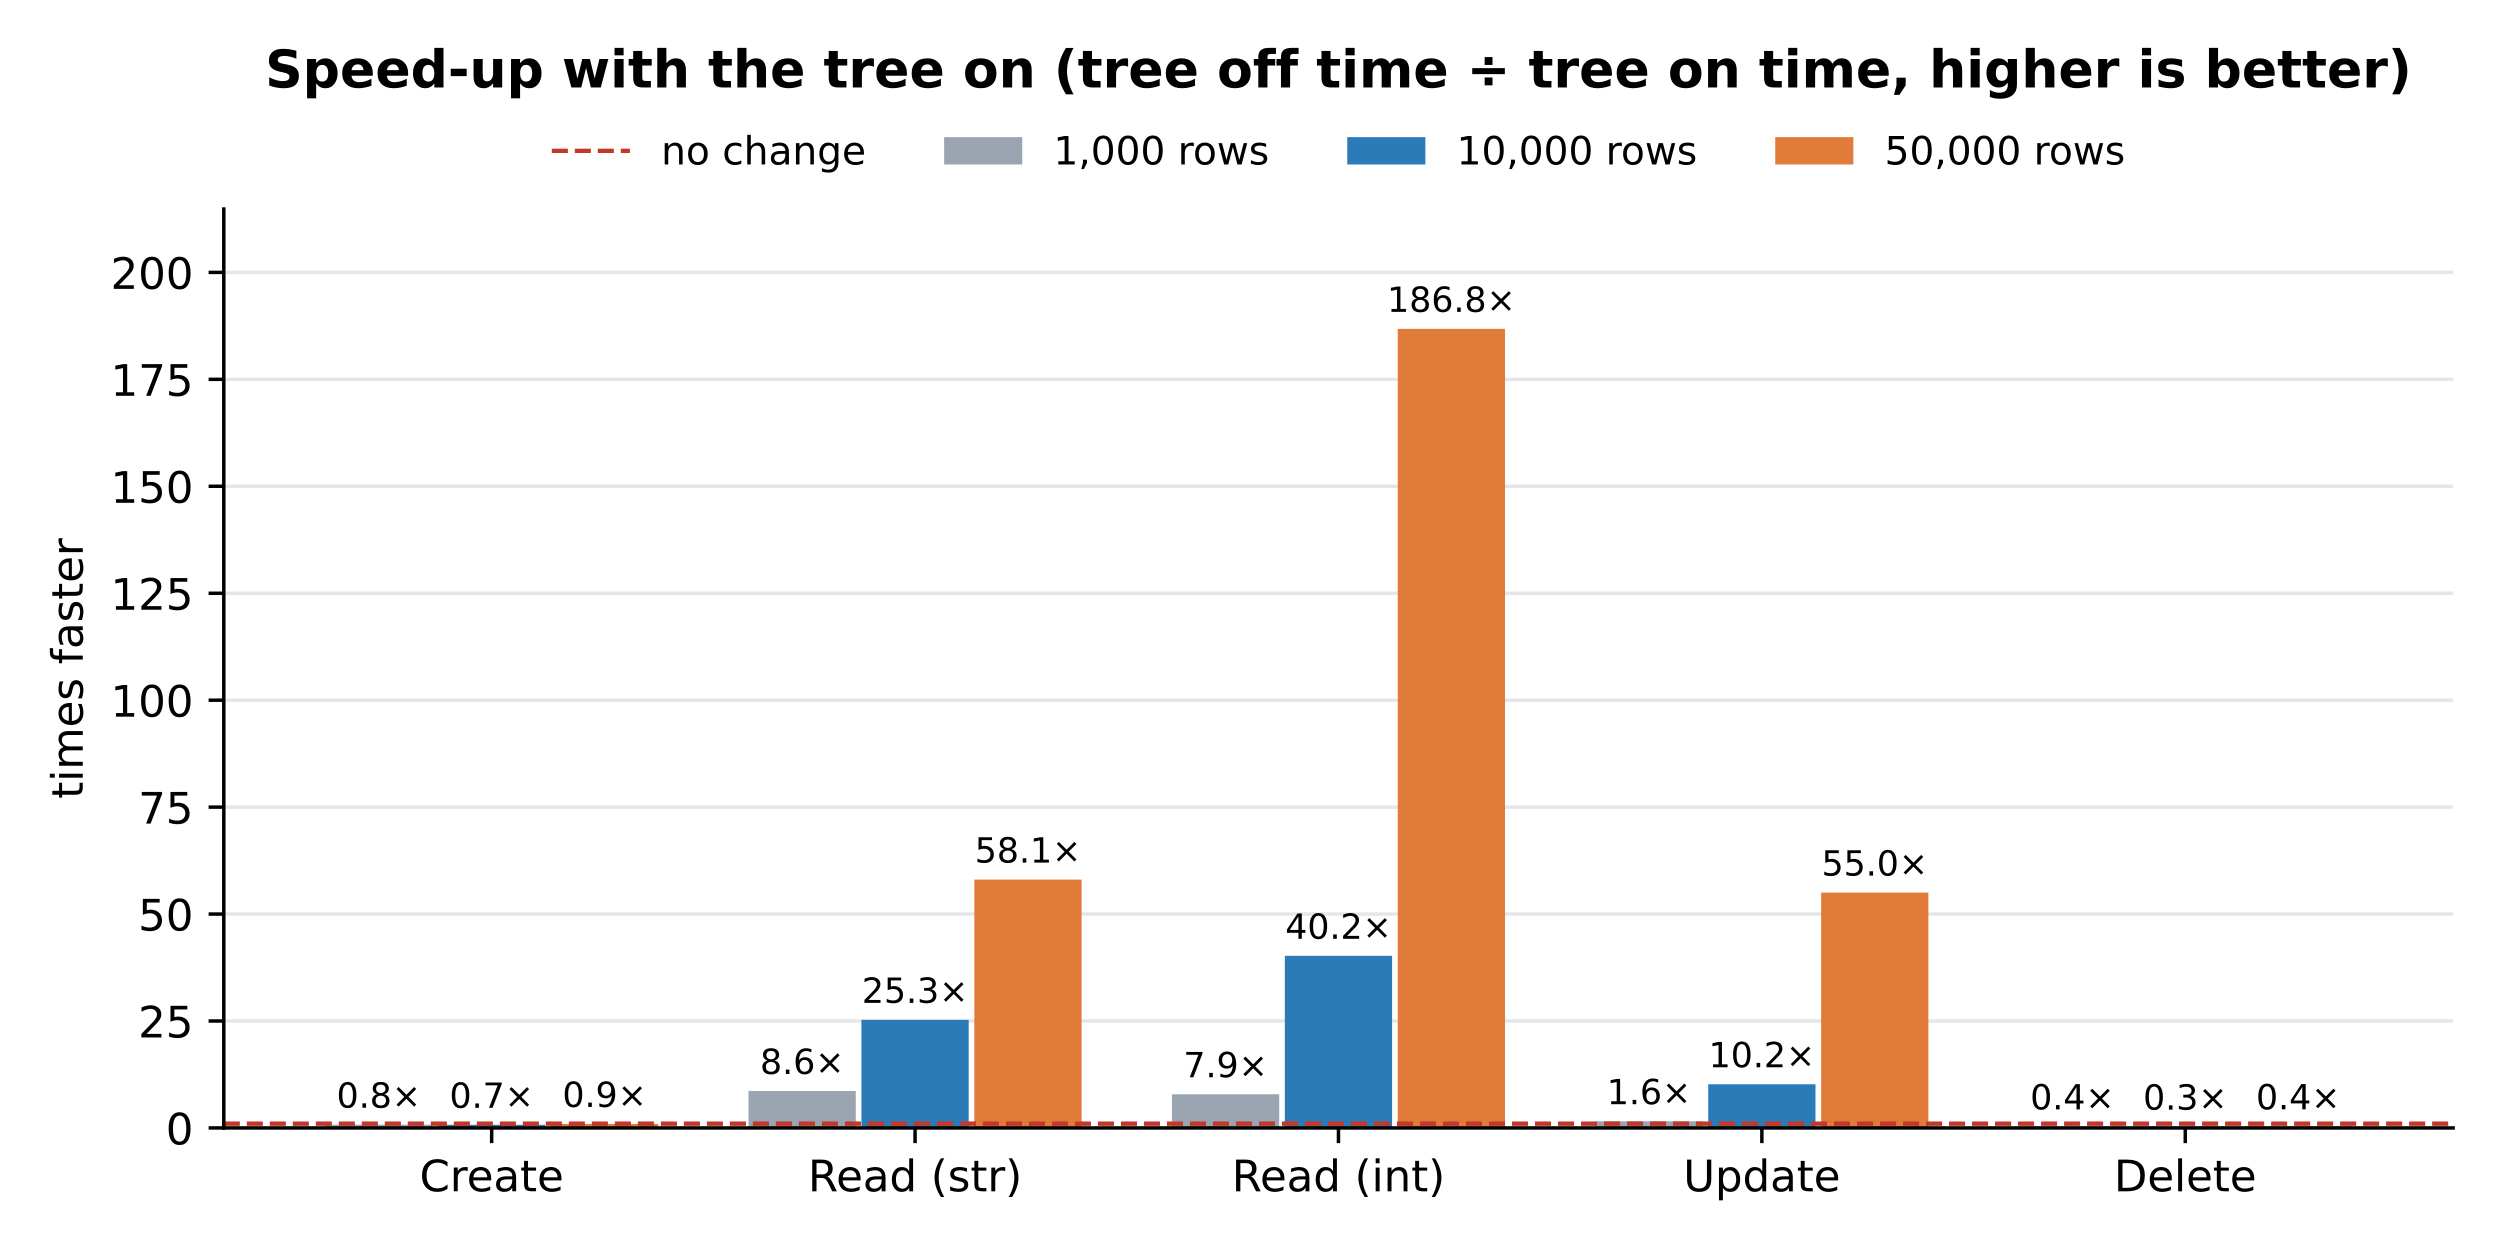
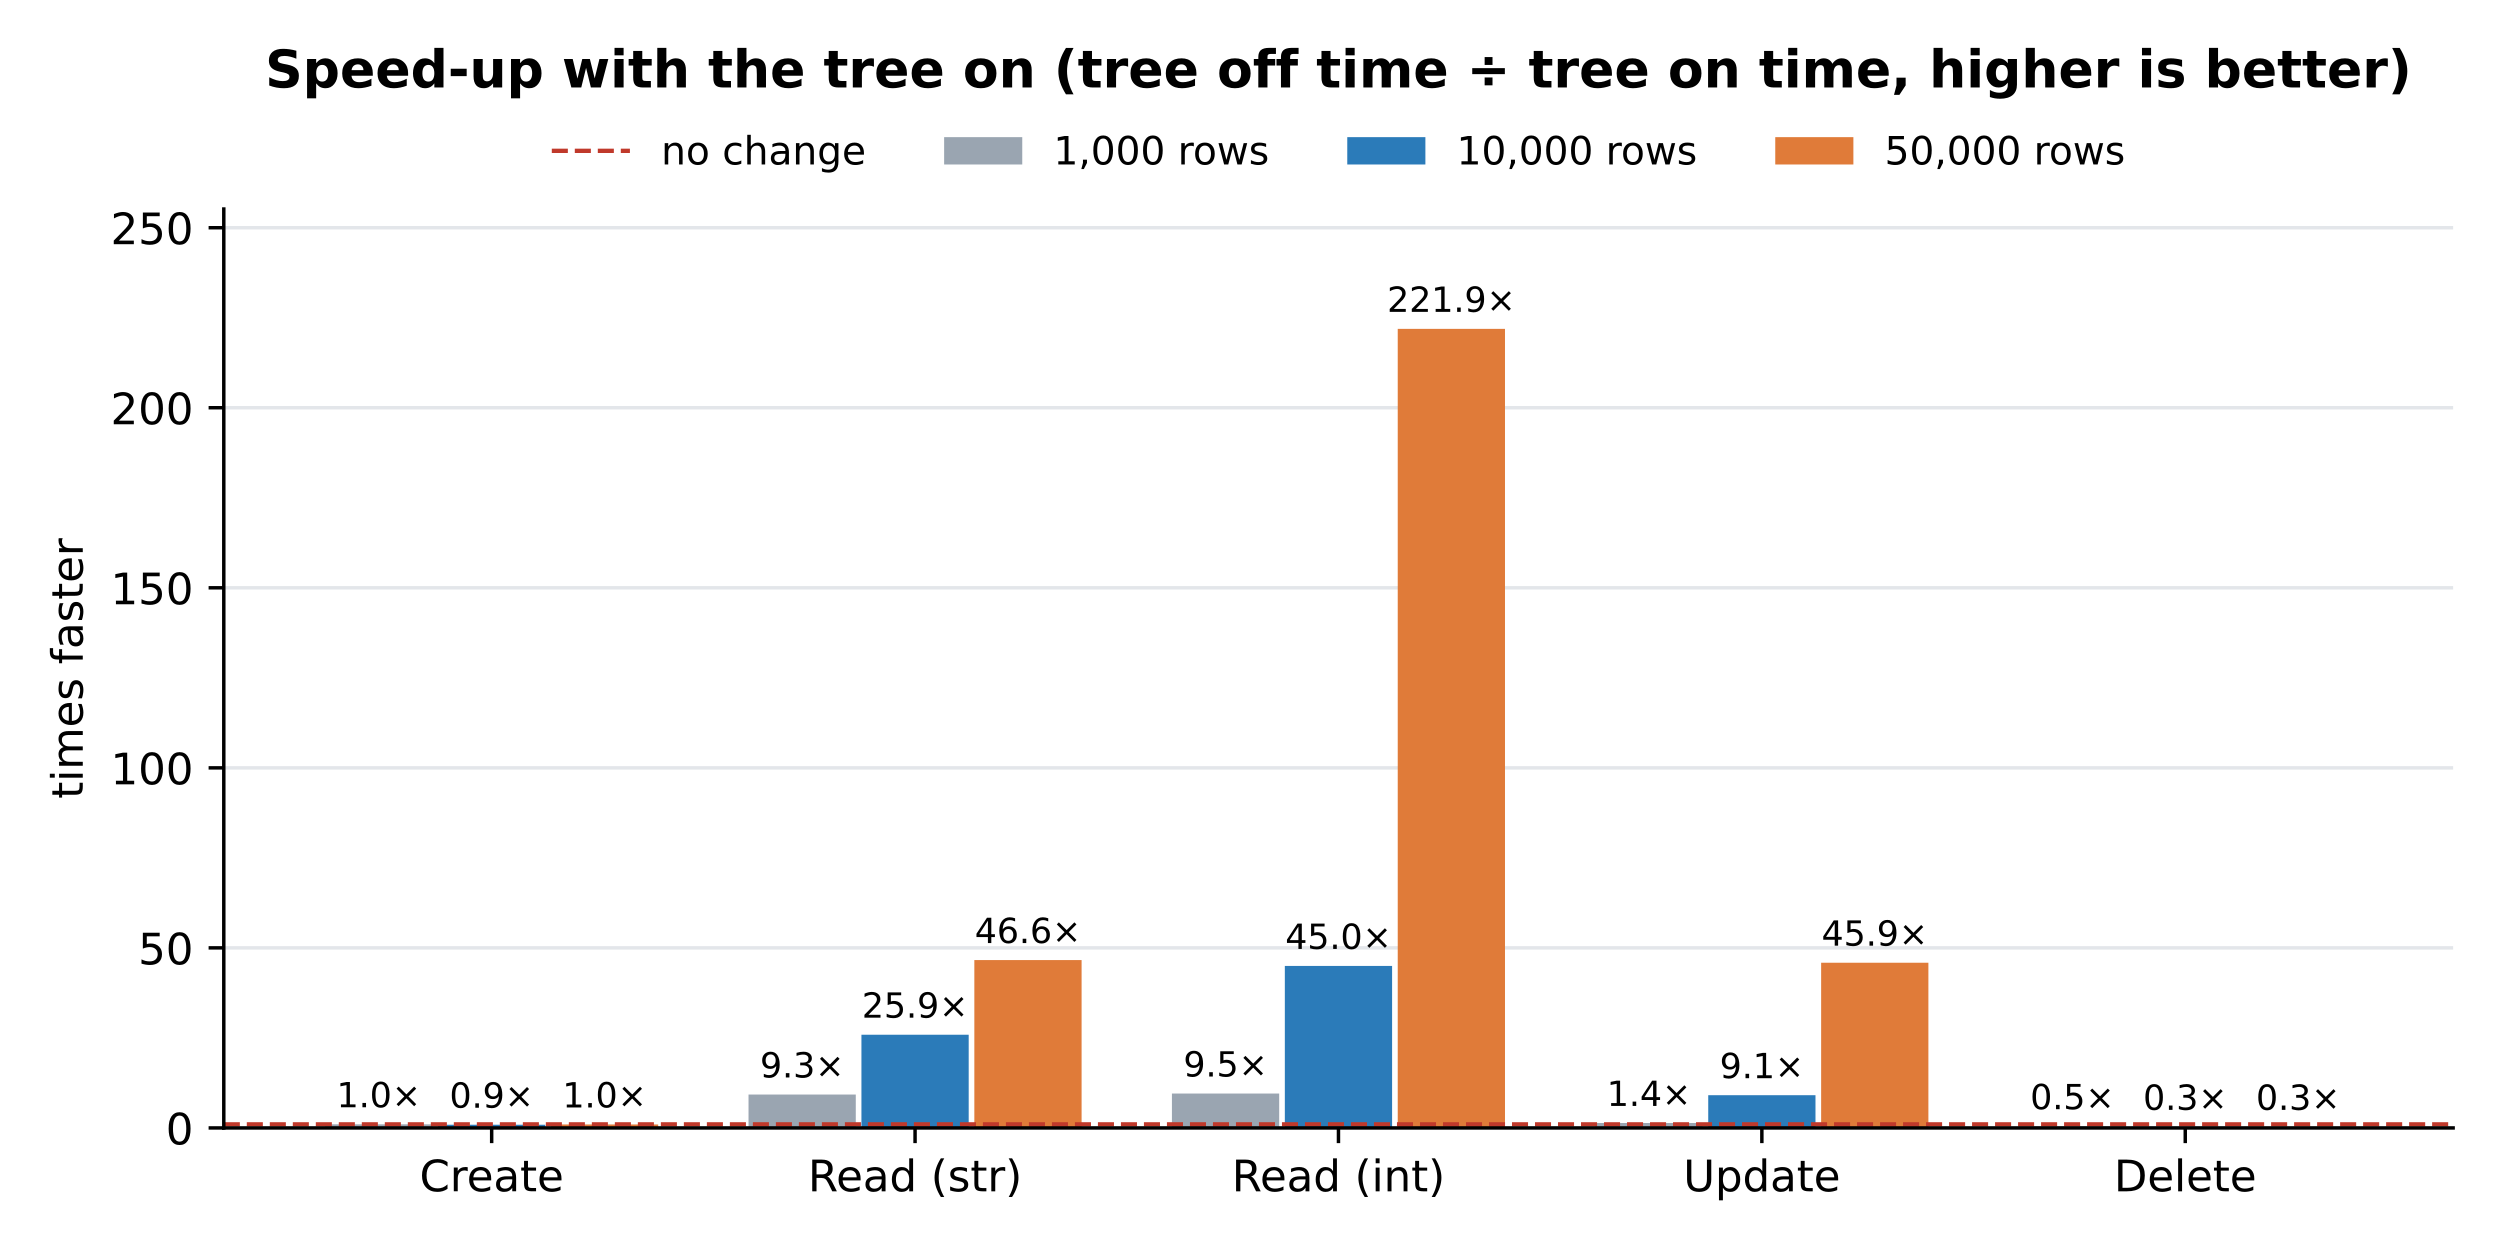
<svg xmlns="http://www.w3.org/2000/svg" xmlns:xlink="http://www.w3.org/1999/xlink" width="576pt" height="288pt" viewBox="0 0 576 288" version="1.1">
  <defs>
    <style type="text/css">*{stroke-linejoin: round; stroke-linecap: butt}</style>
  </defs>
  <g id="figure_1">
    <g id="patch_1">
-       <path d="M 0 288  L 576 288  L 576 0  L 0 0  z " style="fill: #ffffff" />
+       <path d="M 0 288 L 576 288 L 576 0 L 0 0 z " style="fill: #ffffff" />
    </g>
    <g id="axes_1">
      <g id="patch_2">
-         <path d="M 51.562 259.878  L 565.2 259.878  L 565.2 48.16  L 51.562 48.16  z " style="fill: #ffffff" />
+         <path d="M 51.562 259.878 L 565.2 259.878 L 565.2 48.16 L 51.562 48.16 z " style="fill: #ffffff" />
      </g>
      <g id="matplotlib.axis_1">
        <g id="xtick_1">
          <g id="line2d_1">
            <defs>
-               <path id="m02b6cc49a2" d="M 0 0  L 0 3.5  " style="stroke: #000000; stroke-width: 0.8" />
+               <path id="m110d79a76f" d="M 0 0 L 0 3.5 " style="stroke: #000000; stroke-width: 0.8" />
            </defs>
            <g>
-               <use xlink:href="#m02b6cc49a2" x="113.28" y="259.878" style="stroke: #000000; stroke-width: 0.8" />
+               <use xlink:href="#m110d79a76f" x="113.28" y="259.878" style="stroke: #000000; stroke-width: 0.8" />
            </g>
          </g>
          <g id="text_1">
            <text style="font-size: 10px; font-family: 'DejaVu Sans', 'Bitstream Vera Sans', 'Computer Modern Sans Serif', 'Lucida Grande', 'Verdana', 'Geneva', 'Lucid', 'Arial', 'Helvetica', 'Avant Garde', sans-serif; text-anchor: middle" x="113.28" y="274.475" transform="rotate(-0 113.2795 274.4753)">Create</text>
          </g>
        </g>
        <g id="xtick_2">
          <g id="line2d_2">
            <g>
-               <use xlink:href="#m02b6cc49a2" x="210.83" y="259.878" style="stroke: #000000; stroke-width: 0.8" />
+               <use xlink:href="#m110d79a76f" x="210.83" y="259.878" style="stroke: #000000; stroke-width: 0.8" />
            </g>
          </g>
          <g id="text_2">
            <text style="font-size: 10px; font-family: 'DejaVu Sans', 'Bitstream Vera Sans', 'Computer Modern Sans Serif', 'Lucida Grande', 'Verdana', 'Geneva', 'Lucid', 'Arial', 'Helvetica', 'Avant Garde', sans-serif; text-anchor: middle" x="210.83" y="274.476" transform="rotate(-0 210.8303 274.4761)">Read (str)</text>
          </g>
        </g>
        <g id="xtick_3">
          <g id="line2d_3">
            <g>
-               <use xlink:href="#m02b6cc49a2" x="308.381" y="259.878" style="stroke: #000000; stroke-width: 0.8" />
+               <use xlink:href="#m110d79a76f" x="308.381" y="259.878" style="stroke: #000000; stroke-width: 0.8" />
            </g>
          </g>
          <g id="text_3">
            <text style="font-size: 10px; font-family: 'DejaVu Sans', 'Bitstream Vera Sans', 'Computer Modern Sans Serif', 'Lucida Grande', 'Verdana', 'Geneva', 'Lucid', 'Arial', 'Helvetica', 'Avant Garde', sans-serif; text-anchor: middle" x="308.381" y="274.476" transform="rotate(-0 308.3812 274.4761)">Read (int)</text>
          </g>
        </g>
        <g id="xtick_4">
          <g id="line2d_4">
            <g>
-               <use xlink:href="#m02b6cc49a2" x="405.932" y="259.878" style="stroke: #000000; stroke-width: 0.8" />
+               <use xlink:href="#m110d79a76f" x="405.932" y="259.878" style="stroke: #000000; stroke-width: 0.8" />
            </g>
          </g>
          <g id="text_4">
            <text style="font-size: 10px; font-family: 'DejaVu Sans', 'Bitstream Vera Sans', 'Computer Modern Sans Serif', 'Lucida Grande', 'Verdana', 'Geneva', 'Lucid', 'Arial', 'Helvetica', 'Avant Garde', sans-serif; text-anchor: middle" x="405.932" y="274.476" transform="rotate(-0 405.932 274.4761)">Update</text>
          </g>
        </g>
        <g id="xtick_5">
          <g id="line2d_5">
            <g>
-               <use xlink:href="#m02b6cc49a2" x="503.483" y="259.878" style="stroke: #000000; stroke-width: 0.8" />
+               <use xlink:href="#m110d79a76f" x="503.483" y="259.878" style="stroke: #000000; stroke-width: 0.8" />
            </g>
          </g>
          <g id="text_5">
            <text style="font-size: 10px; font-family: 'DejaVu Sans', 'Bitstream Vera Sans', 'Computer Modern Sans Serif', 'Lucida Grande', 'Verdana', 'Geneva', 'Lucid', 'Arial', 'Helvetica', 'Avant Garde', sans-serif; text-anchor: middle" x="503.483" y="274.476" transform="rotate(-0 503.4828 274.4761)">Delete</text>
          </g>
        </g>
      </g>
      <g id="matplotlib.axis_2">
        <g id="ytick_1">
          <g id="line2d_6">
-             <path d="M 51.562 259.878  L 565.2 259.878  " clip-path="url(#p820731e96e)" style="fill: none; stroke: #e3e6ea; stroke-width: 0.8; stroke-linecap: square" />
+             <path d="M 51.562 259.878 L 565.2 259.878 " clip-path="url(#p68303fc374)" style="fill: none; stroke: #e3e6ea; stroke-width: 0.8; stroke-linecap: square" />
          </g>
          <g id="line2d_7">
            <defs>
-               <path id="m49906783f9" d="M 0 0  L -3.5 0  " style="stroke: #000000; stroke-width: 0.8" />
+               <path id="m8c78316c9e" d="M 0 0 L -3.5 0 " style="stroke: #000000; stroke-width: 0.8" />
            </defs>
            <g>
-               <use xlink:href="#m49906783f9" x="51.562" y="259.878" style="stroke: #000000; stroke-width: 0.8" />
+               <use xlink:href="#m8c78316c9e" x="51.562" y="259.878" style="stroke: #000000; stroke-width: 0.8" />
            </g>
          </g>
          <g id="text_6">
            <text style="font-size: 10px; font-family: 'DejaVu Sans', 'Bitstream Vera Sans', 'Computer Modern Sans Serif', 'Lucida Grande', 'Verdana', 'Geneva', 'Lucid', 'Arial', 'Helvetica', 'Avant Garde', sans-serif; text-anchor: end" x="44.562" y="263.676" transform="rotate(-0 44.56234 263.6765)">0</text>
          </g>
        </g>
        <g id="ytick_2">
          <g id="line2d_8">
-             <path d="M 51.562 235.238  L 565.2 235.238  " clip-path="url(#p820731e96e)" style="fill: none; stroke: #e3e6ea; stroke-width: 0.8; stroke-linecap: square" />
+             <path d="M 51.562 218.395 L 565.2 218.395 " clip-path="url(#p68303fc374)" style="fill: none; stroke: #e3e6ea; stroke-width: 0.8; stroke-linecap: square" />
          </g>
          <g id="line2d_9">
            <g>
-               <use xlink:href="#m49906783f9" x="51.562" y="235.238" style="stroke: #000000; stroke-width: 0.8" />
+               <use xlink:href="#m8c78316c9e" x="51.562" y="218.395" style="stroke: #000000; stroke-width: 0.8" />
            </g>
          </g>
          <g id="text_7">
-             <text style="font-size: 10px; font-family: 'DejaVu Sans', 'Bitstream Vera Sans', 'Computer Modern Sans Serif', 'Lucida Grande', 'Verdana', 'Geneva', 'Lucid', 'Arial', 'Helvetica', 'Avant Garde', sans-serif; text-anchor: end" x="44.562" y="239.037" transform="rotate(-0 44.56234 239.0371)">25</text>
+             <text style="font-size: 10px; font-family: 'DejaVu Sans', 'Bitstream Vera Sans', 'Computer Modern Sans Serif', 'Lucida Grande', 'Verdana', 'Geneva', 'Lucid', 'Arial', 'Helvetica', 'Avant Garde', sans-serif; text-anchor: end" x="44.562" y="222.194" transform="rotate(-0 44.56234 222.194)">50</text>
          </g>
        </g>
        <g id="ytick_3">
          <g id="line2d_10">
-             <path d="M 51.562 210.599  L 565.2 210.599  " clip-path="url(#p820731e96e)" style="fill: none; stroke: #e3e6ea; stroke-width: 0.8; stroke-linecap: square" />
+             <path d="M 51.562 176.913 L 565.2 176.913 " clip-path="url(#p68303fc374)" style="fill: none; stroke: #e3e6ea; stroke-width: 0.8; stroke-linecap: square" />
          </g>
          <g id="line2d_11">
            <g>
-               <use xlink:href="#m49906783f9" x="51.562" y="210.599" style="stroke: #000000; stroke-width: 0.8" />
+               <use xlink:href="#m8c78316c9e" x="51.562" y="176.913" style="stroke: #000000; stroke-width: 0.8" />
            </g>
          </g>
          <g id="text_8">
-             <text style="font-size: 10px; font-family: 'DejaVu Sans', 'Bitstream Vera Sans', 'Computer Modern Sans Serif', 'Lucida Grande', 'Verdana', 'Geneva', 'Lucid', 'Arial', 'Helvetica', 'Avant Garde', sans-serif; text-anchor: end" x="44.562" y="214.398" transform="rotate(-0 44.56234 214.3977)">50</text>
+             <text style="font-size: 10px; font-family: 'DejaVu Sans', 'Bitstream Vera Sans', 'Computer Modern Sans Serif', 'Lucida Grande', 'Verdana', 'Geneva', 'Lucid', 'Arial', 'Helvetica', 'Avant Garde', sans-serif; text-anchor: end" x="44.562" y="180.712" transform="rotate(-0 44.56234 180.7116)">100</text>
          </g>
        </g>
        <g id="ytick_4">
          <g id="line2d_12">
-             <path d="M 51.562 185.96  L 565.2 185.96  " clip-path="url(#p820731e96e)" style="fill: none; stroke: #e3e6ea; stroke-width: 0.8; stroke-linecap: square" />
+             <path d="M 51.562 135.43 L 565.2 135.43 " clip-path="url(#p68303fc374)" style="fill: none; stroke: #e3e6ea; stroke-width: 0.8; stroke-linecap: square" />
          </g>
          <g id="line2d_13">
            <g>
-               <use xlink:href="#m49906783f9" x="51.562" y="185.96" style="stroke: #000000; stroke-width: 0.8" />
+               <use xlink:href="#m8c78316c9e" x="51.562" y="135.43" style="stroke: #000000; stroke-width: 0.8" />
            </g>
          </g>
          <g id="text_9">
-             <text style="font-size: 10px; font-family: 'DejaVu Sans', 'Bitstream Vera Sans', 'Computer Modern Sans Serif', 'Lucida Grande', 'Verdana', 'Geneva', 'Lucid', 'Arial', 'Helvetica', 'Avant Garde', sans-serif; text-anchor: end" x="44.562" y="189.758" transform="rotate(-0 44.56234 189.7583)">75</text>
+             <text style="font-size: 10px; font-family: 'DejaVu Sans', 'Bitstream Vera Sans', 'Computer Modern Sans Serif', 'Lucida Grande', 'Verdana', 'Geneva', 'Lucid', 'Arial', 'Helvetica', 'Avant Garde', sans-serif; text-anchor: end" x="44.562" y="139.229" transform="rotate(-0 44.56234 139.2292)">150</text>
          </g>
        </g>
        <g id="ytick_5">
          <g id="line2d_14">
-             <path d="M 51.562 161.32  L 565.2 161.32  " clip-path="url(#p820731e96e)" style="fill: none; stroke: #e3e6ea; stroke-width: 0.8; stroke-linecap: square" />
+             <path d="M 51.562 93.948 L 565.2 93.948 " clip-path="url(#p68303fc374)" style="fill: none; stroke: #e3e6ea; stroke-width: 0.8; stroke-linecap: square" />
          </g>
          <g id="line2d_15">
            <g>
-               <use xlink:href="#m49906783f9" x="51.562" y="161.32" style="stroke: #000000; stroke-width: 0.8" />
+               <use xlink:href="#m8c78316c9e" x="51.562" y="93.948" style="stroke: #000000; stroke-width: 0.8" />
            </g>
          </g>
          <g id="text_10">
-             <text style="font-size: 10px; font-family: 'DejaVu Sans', 'Bitstream Vera Sans', 'Computer Modern Sans Serif', 'Lucida Grande', 'Verdana', 'Geneva', 'Lucid', 'Arial', 'Helvetica', 'Avant Garde', sans-serif; text-anchor: end" x="44.562" y="165.119" transform="rotate(-0 44.56234 165.119)">100</text>
+             <text style="font-size: 10px; font-family: 'DejaVu Sans', 'Bitstream Vera Sans', 'Computer Modern Sans Serif', 'Lucida Grande', 'Verdana', 'Geneva', 'Lucid', 'Arial', 'Helvetica', 'Avant Garde', sans-serif; text-anchor: end" x="44.562" y="97.747" transform="rotate(-0 44.56234 97.74674)">200</text>
          </g>
        </g>
        <g id="ytick_6">
          <g id="line2d_16">
-             <path d="M 51.562 136.681  L 565.2 136.681  " clip-path="url(#p820731e96e)" style="fill: none; stroke: #e3e6ea; stroke-width: 0.8; stroke-linecap: square" />
+             <path d="M 51.562 52.465 L 565.2 52.465 " clip-path="url(#p68303fc374)" style="fill: none; stroke: #e3e6ea; stroke-width: 0.8; stroke-linecap: square" />
          </g>
          <g id="line2d_17">
            <g>
-               <use xlink:href="#m49906783f9" x="51.562" y="136.681" style="stroke: #000000; stroke-width: 0.8" />
+               <use xlink:href="#m8c78316c9e" x="51.562" y="52.465" style="stroke: #000000; stroke-width: 0.8" />
            </g>
          </g>
          <g id="text_11">
-             <text style="font-size: 10px; font-family: 'DejaVu Sans', 'Bitstream Vera Sans', 'Computer Modern Sans Serif', 'Lucida Grande', 'Verdana', 'Geneva', 'Lucid', 'Arial', 'Helvetica', 'Avant Garde', sans-serif; text-anchor: end" x="44.562" y="140.48" transform="rotate(-0 44.56234 140.4796)">125</text>
-           </g>
-         </g>
-         <g id="ytick_7">
-           <g id="line2d_18">
-             <path d="M 51.562 112.041  L 565.2 112.041  " clip-path="url(#p820731e96e)" style="fill: none; stroke: #e3e6ea; stroke-width: 0.8; stroke-linecap: square" />
-           </g>
-           <g id="line2d_19">
-             <g>
-               <use xlink:href="#m49906783f9" x="51.562" y="112.041" style="stroke: #000000; stroke-width: 0.8" />
-             </g>
-           </g>
-           <g id="text_12">
-             <text style="font-size: 10px; font-family: 'DejaVu Sans', 'Bitstream Vera Sans', 'Computer Modern Sans Serif', 'Lucida Grande', 'Verdana', 'Geneva', 'Lucid', 'Arial', 'Helvetica', 'Avant Garde', sans-serif; text-anchor: end" x="44.562" y="115.84" transform="rotate(-0 44.56234 115.8402)">150</text>
-           </g>
-         </g>
-         <g id="ytick_8">
-           <g id="line2d_20">
-             <path d="M 51.562 87.402  L 565.2 87.402  " clip-path="url(#p820731e96e)" style="fill: none; stroke: #e3e6ea; stroke-width: 0.8; stroke-linecap: square" />
-           </g>
-           <g id="line2d_21">
-             <g>
-               <use xlink:href="#m49906783f9" x="51.562" y="87.402" style="stroke: #000000; stroke-width: 0.8" />
-             </g>
-           </g>
-           <g id="text_13">
-             <text style="font-size: 10px; font-family: 'DejaVu Sans', 'Bitstream Vera Sans', 'Computer Modern Sans Serif', 'Lucida Grande', 'Verdana', 'Geneva', 'Lucid', 'Arial', 'Helvetica', 'Avant Garde', sans-serif; text-anchor: end" x="44.562" y="91.201" transform="rotate(-0 44.56234 91.2008)">175</text>
-           </g>
-         </g>
-         <g id="ytick_9">
-           <g id="line2d_22">
-             <path d="M 51.562 62.763  L 565.2 62.763  " clip-path="url(#p820731e96e)" style="fill: none; stroke: #e3e6ea; stroke-width: 0.8; stroke-linecap: square" />
-           </g>
-           <g id="line2d_23">
-             <g>
-               <use xlink:href="#m49906783f9" x="51.562" y="62.763" style="stroke: #000000; stroke-width: 0.8" />
-             </g>
-           </g>
-           <g id="text_14">
-             <text style="font-size: 10px; font-family: 'DejaVu Sans', 'Bitstream Vera Sans', 'Computer Modern Sans Serif', 'Lucida Grande', 'Verdana', 'Geneva', 'Lucid', 'Arial', 'Helvetica', 'Avant Garde', sans-serif; text-anchor: end" x="44.562" y="66.561" transform="rotate(-0 44.56234 66.56142)">200</text>
-           </g>
-         </g>
-         <g id="text_15">
+             <text style="font-size: 10px; font-family: 'DejaVu Sans', 'Bitstream Vera Sans', 'Computer Modern Sans Serif', 'Lucida Grande', 'Verdana', 'Geneva', 'Lucid', 'Arial', 'Helvetica', 'Avant Garde', sans-serif; text-anchor: end" x="44.562" y="56.264" transform="rotate(-0 44.56234 56.26431)">250</text>
+           </g>
+         </g>
+         <g id="text_12">
          <text style="font-size: 10px; font-family: 'DejaVu Sans', 'Bitstream Vera Sans', 'Computer Modern Sans Serif', 'Lucida Grande', 'Verdana', 'Geneva', 'Lucid', 'Arial', 'Helvetica', 'Avant Garde', sans-serif; text-anchor: middle" x="19.073" y="154.019" transform="rotate(-90 19.0725 154.0188)">times faster</text>
        </g>
      </g>
      <g id="patch_3">
-         <path d="M 74.91 259.878  L 99.622 259.878  L 99.622 259.137  L 74.91 259.137  z " clip-path="url(#p820731e96e)" style="fill: #9aa5b1" />
+         <path d="M 74.91 259.878 L 99.622 259.878 L 99.622 259.043 L 74.91 259.043 z " clip-path="url(#p68303fc374)" style="fill: #9aa5b1" />
      </g>
      <g id="patch_4">
-         <path d="M 172.46 259.878  L 197.173 259.878  L 197.173 251.365  L 172.46 251.365  z " clip-path="url(#p820731e96e)" style="fill: #9aa5b1" />
+         <path d="M 172.46 259.878 L 197.173 259.878 L 197.173 252.177 L 172.46 252.177 z " clip-path="url(#p68303fc374)" style="fill: #9aa5b1" />
      </g>
      <g id="patch_5">
-         <path d="M 270.011 259.878  L 294.724 259.878  L 294.724 252.119  L 270.011 252.119  z " clip-path="url(#p820731e96e)" style="fill: #9aa5b1" />
+         <path d="M 270.011 259.878 L 294.724 259.878 L 294.724 251.957 L 270.011 251.957 z " clip-path="url(#p68303fc374)" style="fill: #9aa5b1" />
      </g>
      <g id="patch_6">
-         <path d="M 367.562 259.878  L 392.275 259.878  L 392.275 258.334  L 367.562 258.334  z " clip-path="url(#p820731e96e)" style="fill: #9aa5b1" />
+         <path d="M 367.562 259.878 L 392.275 259.878 L 392.275 258.733 L 367.562 258.733 z " clip-path="url(#p68303fc374)" style="fill: #9aa5b1" />
      </g>
      <g id="patch_7">
-         <path d="M 465.113 259.878  L 489.826 259.878  L 489.826 259.532  L 465.113 259.532  z " clip-path="url(#p820731e96e)" style="fill: #9aa5b1" />
+         <path d="M 465.113 259.878 L 489.826 259.878 L 489.826 259.487 L 465.113 259.487 z " clip-path="url(#p68303fc374)" style="fill: #9aa5b1" />
      </g>
      <g id="patch_8">
-         <path d="M 100.923 259.878  L 125.636 259.878  L 125.636 259.16  L 100.923 259.16  z " clip-path="url(#p820731e96e)" style="fill: #2b7bb9" />
+         <path d="M 100.923 259.878 L 125.636 259.878 L 125.636 259.135 L 100.923 259.135 z " clip-path="url(#p68303fc374)" style="fill: #2b7bb9" />
      </g>
      <g id="patch_9">
-         <path d="M 198.474 259.878  L 223.187 259.878  L 223.187 234.976  L 198.474 234.976  z " clip-path="url(#p820731e96e)" style="fill: #2b7bb9" />
+         <path d="M 198.474 259.878 L 223.187 259.878 L 223.187 238.399 L 198.474 238.399 z " clip-path="url(#p68303fc374)" style="fill: #2b7bb9" />
      </g>
      <g id="patch_10">
-         <path d="M 296.025 259.878  L 320.738 259.878  L 320.738 220.215  L 296.025 220.215  z " clip-path="url(#p820731e96e)" style="fill: #2b7bb9" />
+         <path d="M 296.025 259.878 L 320.738 259.878 L 320.738 222.554 L 296.025 222.554 z " clip-path="url(#p68303fc374)" style="fill: #2b7bb9" />
      </g>
      <g id="patch_11">
-         <path d="M 393.576 259.878  L 418.288 259.878  L 418.288 249.811  L 393.576 249.811  z " clip-path="url(#p820731e96e)" style="fill: #2b7bb9" />
+         <path d="M 393.576 259.878 L 418.288 259.878 L 418.288 252.333 L 393.576 252.333 z " clip-path="url(#p68303fc374)" style="fill: #2b7bb9" />
      </g>
      <g id="patch_12">
-         <path d="M 491.126 259.878  L 515.839 259.878  L 515.839 259.585  L 491.126 259.585  z " clip-path="url(#p820731e96e)" style="fill: #2b7bb9" />
+         <path d="M 491.126 259.878 L 515.839 259.878 L 515.839 259.627 L 491.126 259.627 z " clip-path="url(#p68303fc374)" style="fill: #2b7bb9" />
      </g>
      <g id="patch_13">
-         <path d="M 126.937 259.878  L 151.649 259.878  L 151.649 258.964  L 126.937 258.964  z " clip-path="url(#p820731e96e)" style="fill: #e07b39" />
+         <path d="M 126.937 259.878 L 151.649 259.878 L 151.649 259.073 L 126.937 259.073 z " clip-path="url(#p68303fc374)" style="fill: #e07b39" />
      </g>
      <g id="patch_14">
-         <path d="M 224.487 259.878  L 249.2 259.878  L 249.2 202.659  L 224.487 202.659  z " clip-path="url(#p820731e96e)" style="fill: #e07b39" />
+         <path d="M 224.487 259.878 L 249.2 259.878 L 249.2 221.201 L 224.487 221.201 z " clip-path="url(#p68303fc374)" style="fill: #e07b39" />
      </g>
      <g id="patch_15">
-         <path d="M 322.038 259.878  L 346.751 259.878  L 346.751 75.775  L 322.038 75.775  z " clip-path="url(#p820731e96e)" style="fill: #e07b39" />
+         <path d="M 322.038 259.878 L 346.751 259.878 L 346.751 75.775 L 322.038 75.775 z " clip-path="url(#p68303fc374)" style="fill: #e07b39" />
      </g>
      <g id="patch_16">
-         <path d="M 419.589 259.878  L 444.302 259.878  L 444.302 205.657  L 419.589 205.657  z " clip-path="url(#p820731e96e)" style="fill: #e07b39" />
+         <path d="M 419.589 259.878 L 444.302 259.878 L 444.302 221.807 L 419.589 221.807 z " clip-path="url(#p68303fc374)" style="fill: #e07b39" />
      </g>
      <g id="patch_17">
-         <path d="M 517.14 259.878  L 541.853 259.878  L 541.853 259.519  L 517.14 259.519  z " clip-path="url(#p820731e96e)" style="fill: #e07b39" />
-       </g>
-       <g id="line2d_24">
-         <path d="M 51.562 258.892  L 565.2 258.892  " clip-path="url(#p820731e96e)" style="fill: none; stroke-dasharray: 3.7,1.6; stroke-dashoffset: 0; stroke: #c0392b" />
+         <path d="M 517.14 259.878 L 541.853 259.878 L 541.853 259.63 L 517.14 259.63 z " clip-path="url(#p68303fc374)" style="fill: #e07b39" />
+       </g>
+       <g id="line2d_18">
+         <path d="M 51.562 259.048 L 565.2 259.048 " clip-path="url(#p68303fc374)" style="fill: none; stroke-dasharray: 3.7,1.6; stroke-dashoffset: 0; stroke: #c0392b" />
      </g>
      <g id="patch_18">
-         <path d="M 51.562 259.878  L 51.562 48.16  " style="fill: none; stroke: #000000; stroke-width: 0.8; stroke-linejoin: miter; stroke-linecap: square" />
+         <path d="M 51.562 259.878 L 51.562 48.16 " style="fill: none; stroke: #000000; stroke-width: 0.8; stroke-linejoin: miter; stroke-linecap: square" />
      </g>
      <g id="patch_19">
-         <path d="M 51.562 259.878  L 565.2 259.878  " style="fill: none; stroke: #000000; stroke-width: 0.8; stroke-linejoin: miter; stroke-linecap: square" />
+         <path d="M 51.562 259.878 L 565.2 259.878 " style="fill: none; stroke: #000000; stroke-width: 0.8; stroke-linejoin: miter; stroke-linecap: square" />
+       </g>
+       <g id="text_13">
+         <text style="font-size: 8px; font-family: 'DejaVu Sans', 'Bitstream Vera Sans', 'Computer Modern Sans Serif', 'Lucida Grande', 'Verdana', 'Geneva', 'Lucid', 'Arial', 'Helvetica', 'Avant Garde', sans-serif; text-anchor: middle" x="87.266" y="255.121" transform="rotate(-0 87.26595 255.1208)">1.0×</text>
+       </g>
+       <g id="text_14">
+         <text style="font-size: 8px; font-family: 'DejaVu Sans', 'Bitstream Vera Sans', 'Computer Modern Sans Serif', 'Lucida Grande', 'Verdana', 'Geneva', 'Lucid', 'Arial', 'Helvetica', 'Avant Garde', sans-serif; text-anchor: middle" x="184.817" y="248.255" transform="rotate(-0 184.8168 248.255)">9.3×</text>
+       </g>
+       <g id="text_15">
+         <text style="font-size: 8px; font-family: 'DejaVu Sans', 'Bitstream Vera Sans', 'Computer Modern Sans Serif', 'Lucida Grande', 'Verdana', 'Geneva', 'Lucid', 'Arial', 'Helvetica', 'Avant Garde', sans-serif; text-anchor: middle" x="282.368" y="248.035" transform="rotate(-0 282.3676 248.0355)">9.5×</text>
      </g>
      <g id="text_16">
-         <text style="font-size: 8px; font-family: 'DejaVu Sans', 'Bitstream Vera Sans', 'Computer Modern Sans Serif', 'Lucida Grande', 'Verdana', 'Geneva', 'Lucid', 'Arial', 'Helvetica', 'Avant Garde', sans-serif; text-anchor: middle" x="87.266" y="255.215" transform="rotate(-0 87.26595 255.2153)">0.8×</text>
+         <text style="font-size: 8px; font-family: 'DejaVu Sans', 'Bitstream Vera Sans', 'Computer Modern Sans Serif', 'Lucida Grande', 'Verdana', 'Geneva', 'Lucid', 'Arial', 'Helvetica', 'Avant Garde', sans-serif; text-anchor: middle" x="379.918" y="254.811" transform="rotate(-0 379.9185 254.8111)">1.4×</text>
      </g>
      <g id="text_17">
-         <text style="font-size: 8px; font-family: 'DejaVu Sans', 'Bitstream Vera Sans', 'Computer Modern Sans Serif', 'Lucida Grande', 'Verdana', 'Geneva', 'Lucid', 'Arial', 'Helvetica', 'Avant Garde', sans-serif; text-anchor: middle" x="184.817" y="247.443" transform="rotate(-0 184.8168 247.4428)">8.6×</text>
+         <text style="font-size: 8px; font-family: 'DejaVu Sans', 'Bitstream Vera Sans', 'Computer Modern Sans Serif', 'Lucida Grande', 'Verdana', 'Geneva', 'Lucid', 'Arial', 'Helvetica', 'Avant Garde', sans-serif; text-anchor: middle" x="477.469" y="255.565" transform="rotate(-0 477.4693 255.5647)">0.5×</text>
      </g>
      <g id="text_18">
-         <text style="font-size: 8px; font-family: 'DejaVu Sans', 'Bitstream Vera Sans', 'Computer Modern Sans Serif', 'Lucida Grande', 'Verdana', 'Geneva', 'Lucid', 'Arial', 'Helvetica', 'Avant Garde', sans-serif; text-anchor: middle" x="282.368" y="248.197" transform="rotate(-0 282.3676 248.1973)">7.9×</text>
+         <text style="font-size: 8px; font-family: 'DejaVu Sans', 'Bitstream Vera Sans', 'Computer Modern Sans Serif', 'Lucida Grande', 'Verdana', 'Geneva', 'Lucid', 'Arial', 'Helvetica', 'Avant Garde', sans-serif; text-anchor: middle" x="113.28" y="255.213" transform="rotate(-0 113.2795 255.2134)">0.9×</text>
      </g>
      <g id="text_19">
-         <text style="font-size: 8px; font-family: 'DejaVu Sans', 'Bitstream Vera Sans', 'Computer Modern Sans Serif', 'Lucida Grande', 'Verdana', 'Geneva', 'Lucid', 'Arial', 'Helvetica', 'Avant Garde', sans-serif; text-anchor: middle" x="379.918" y="254.412" transform="rotate(-0 379.9185 254.4118)">1.6×</text>
+         <text style="font-size: 8px; font-family: 'DejaVu Sans', 'Bitstream Vera Sans', 'Computer Modern Sans Serif', 'Lucida Grande', 'Verdana', 'Geneva', 'Lucid', 'Arial', 'Helvetica', 'Avant Garde', sans-serif; text-anchor: middle" x="210.83" y="234.477" transform="rotate(-0 210.8303 234.477)">25.9×</text>
      </g>
      <g id="text_20">
-         <text style="font-size: 8px; font-family: 'DejaVu Sans', 'Bitstream Vera Sans', 'Computer Modern Sans Serif', 'Lucida Grande', 'Verdana', 'Geneva', 'Lucid', 'Arial', 'Helvetica', 'Avant Garde', sans-serif; text-anchor: middle" x="477.469" y="255.61" transform="rotate(-0 477.4693 255.6105)">0.4×</text>
+         <text style="font-size: 8px; font-family: 'DejaVu Sans', 'Bitstream Vera Sans', 'Computer Modern Sans Serif', 'Lucida Grande', 'Verdana', 'Geneva', 'Lucid', 'Arial', 'Helvetica', 'Avant Garde', sans-serif; text-anchor: middle" x="308.381" y="218.632" transform="rotate(-0 308.3812 218.6319)">45.0×</text>
      </g>
      <g id="text_21">
-         <text style="font-size: 8px; font-family: 'DejaVu Sans', 'Bitstream Vera Sans', 'Computer Modern Sans Serif', 'Lucida Grande', 'Verdana', 'Geneva', 'Lucid', 'Arial', 'Helvetica', 'Avant Garde', sans-serif; text-anchor: middle" x="113.28" y="255.238" transform="rotate(-0 113.2795 255.2378)">0.7×</text>
+         <text style="font-size: 8px; font-family: 'DejaVu Sans', 'Bitstream Vera Sans', 'Computer Modern Sans Serif', 'Lucida Grande', 'Verdana', 'Geneva', 'Lucid', 'Arial', 'Helvetica', 'Avant Garde', sans-serif; text-anchor: middle" x="405.932" y="248.411" transform="rotate(-0 405.932 248.411)">9.1×</text>
      </g>
      <g id="text_22">
-         <text style="font-size: 8px; font-family: 'DejaVu Sans', 'Bitstream Vera Sans', 'Computer Modern Sans Serif', 'Lucida Grande', 'Verdana', 'Geneva', 'Lucid', 'Arial', 'Helvetica', 'Avant Garde', sans-serif; text-anchor: middle" x="210.83" y="231.054" transform="rotate(-0 210.8303 231.0542)">25.3×</text>
+         <text style="font-size: 8px; font-family: 'DejaVu Sans', 'Bitstream Vera Sans', 'Computer Modern Sans Serif', 'Lucida Grande', 'Verdana', 'Geneva', 'Lucid', 'Arial', 'Helvetica', 'Avant Garde', sans-serif; text-anchor: middle" x="503.483" y="255.706" transform="rotate(-0 503.4828 255.7055)">0.3×</text>
      </g>
      <g id="text_23">
-         <text style="font-size: 8px; font-family: 'DejaVu Sans', 'Bitstream Vera Sans', 'Computer Modern Sans Serif', 'Lucida Grande', 'Verdana', 'Geneva', 'Lucid', 'Arial', 'Helvetica', 'Avant Garde', sans-serif; text-anchor: middle" x="308.381" y="216.293" transform="rotate(-0 308.3812 216.2934)">40.2×</text>
+         <text style="font-size: 8px; font-family: 'DejaVu Sans', 'Bitstream Vera Sans', 'Computer Modern Sans Serif', 'Lucida Grande', 'Verdana', 'Geneva', 'Lucid', 'Arial', 'Helvetica', 'Avant Garde', sans-serif; text-anchor: middle" x="139.293" y="255.151" transform="rotate(-0 139.2931 255.1511)">1.0×</text>
      </g>
      <g id="text_24">
-         <text style="font-size: 8px; font-family: 'DejaVu Sans', 'Bitstream Vera Sans', 'Computer Modern Sans Serif', 'Lucida Grande', 'Verdana', 'Geneva', 'Lucid', 'Arial', 'Helvetica', 'Avant Garde', sans-serif; text-anchor: middle" x="405.932" y="245.89" transform="rotate(-0 405.932 245.8896)">10.2×</text>
+         <text style="font-size: 8px; font-family: 'DejaVu Sans', 'Bitstream Vera Sans', 'Computer Modern Sans Serif', 'Lucida Grande', 'Verdana', 'Geneva', 'Lucid', 'Arial', 'Helvetica', 'Avant Garde', sans-serif; text-anchor: middle" x="236.844" y="217.279" transform="rotate(-0 236.8439 217.2794)">46.6×</text>
      </g>
      <g id="text_25">
-         <text style="font-size: 8px; font-family: 'DejaVu Sans', 'Bitstream Vera Sans', 'Computer Modern Sans Serif', 'Lucida Grande', 'Verdana', 'Geneva', 'Lucid', 'Arial', 'Helvetica', 'Avant Garde', sans-serif; text-anchor: middle" x="503.483" y="255.663" transform="rotate(-0 503.4828 255.6628)">0.3×</text>
+         <text style="font-size: 8px; font-family: 'DejaVu Sans', 'Bitstream Vera Sans', 'Computer Modern Sans Serif', 'Lucida Grande', 'Verdana', 'Geneva', 'Lucid', 'Arial', 'Helvetica', 'Avant Garde', sans-serif; text-anchor: middle" x="334.395" y="71.853" transform="rotate(-0 334.3947 71.85347)">221.9×</text>
      </g>
      <g id="text_26">
-         <text style="font-size: 8px; font-family: 'DejaVu Sans', 'Bitstream Vera Sans', 'Computer Modern Sans Serif', 'Lucida Grande', 'Verdana', 'Geneva', 'Lucid', 'Arial', 'Helvetica', 'Avant Garde', sans-serif; text-anchor: middle" x="139.293" y="255.042" transform="rotate(-0 139.2931 255.0423)">0.9×</text>
+         <text style="font-size: 8px; font-family: 'DejaVu Sans', 'Bitstream Vera Sans', 'Computer Modern Sans Serif', 'Lucida Grande', 'Verdana', 'Geneva', 'Lucid', 'Arial', 'Helvetica', 'Avant Garde', sans-serif; text-anchor: middle" x="431.946" y="217.885" transform="rotate(-0 431.9456 217.8854)">45.9×</text>
      </g>
      <g id="text_27">
-         <text style="font-size: 8px; font-family: 'DejaVu Sans', 'Bitstream Vera Sans', 'Computer Modern Sans Serif', 'Lucida Grande', 'Verdana', 'Geneva', 'Lucid', 'Arial', 'Helvetica', 'Avant Garde', sans-serif; text-anchor: middle" x="236.844" y="198.737" transform="rotate(-0 236.8439 198.7373)">58.1×</text>
+         <text style="font-size: 8px; font-family: 'DejaVu Sans', 'Bitstream Vera Sans', 'Computer Modern Sans Serif', 'Lucida Grande', 'Verdana', 'Geneva', 'Lucid', 'Arial', 'Helvetica', 'Avant Garde', sans-serif; text-anchor: middle" x="529.496" y="255.709" transform="rotate(-0 529.4964 255.7085)">0.3×</text>
      </g>
      <g id="text_28">
-         <text style="font-size: 8px; font-family: 'DejaVu Sans', 'Bitstream Vera Sans', 'Computer Modern Sans Serif', 'Lucida Grande', 'Verdana', 'Geneva', 'Lucid', 'Arial', 'Helvetica', 'Avant Garde', sans-serif; text-anchor: middle" x="334.395" y="71.853" transform="rotate(-0 334.3947 71.85347)">186.8×</text>
-       </g>
-       <g id="text_29">
-         <text style="font-size: 8px; font-family: 'DejaVu Sans', 'Bitstream Vera Sans', 'Computer Modern Sans Serif', 'Lucida Grande', 'Verdana', 'Geneva', 'Lucid', 'Arial', 'Helvetica', 'Avant Garde', sans-serif; text-anchor: middle" x="431.946" y="201.736" transform="rotate(-0 431.9456 201.7355)">55.0×</text>
-       </g>
-       <g id="text_30">
-         <text style="font-size: 8px; font-family: 'DejaVu Sans', 'Bitstream Vera Sans', 'Computer Modern Sans Serif', 'Lucida Grande', 'Verdana', 'Geneva', 'Lucid', 'Arial', 'Helvetica', 'Avant Garde', sans-serif; text-anchor: middle" x="529.496" y="255.597" transform="rotate(-0 529.4964 255.5972)">0.4×</text>
-       </g>
-       <g id="text_31">
        <text style="font-weight: 700; font-size: 12px; font-family: 'DejaVu Sans', 'Bitstream Vera Sans', 'Computer Modern Sans Serif', 'Lucida Grande', 'Verdana', 'Geneva', 'Lucid', 'Arial', 'Helvetica', 'Avant Garde', sans-serif; text-anchor: middle" x="308.381" y="20.16" transform="rotate(-0 308.3812 20.16)">Speed-up with the tree on (tree off time ÷ tree on time, higher is better)</text>
      </g>
      <g id="legend_1">
-         <g id="line2d_25">
-           <path d="M 127.134 34.748  L 136.134 34.748  L 145.134 34.748  " style="fill: none; stroke-dasharray: 3.7,1.6; stroke-dashoffset: 0; stroke: #c0392b" />
+         <g id="line2d_19">
+           <path d="M 127.134 34.748 L 136.134 34.748 L 145.134 34.748 " style="fill: none; stroke-dasharray: 3.7,1.6; stroke-dashoffset: 0; stroke: #c0392b" />
+         </g>
+         <g id="text_29">
+           <text style="font-size: 9px; font-family: 'DejaVu Sans', 'Bitstream Vera Sans', 'Computer Modern Sans Serif', 'Lucida Grande', 'Verdana', 'Geneva', 'Lucid', 'Arial', 'Helvetica', 'Avant Garde', sans-serif; text-anchor: start" x="152.334" y="37.898" transform="rotate(-0 152.3338 37.89789)">no change</text>
+         </g>
+         <g id="patch_20">
+           <path d="M 217.528 37.898 L 235.528 37.898 L 235.528 31.598 L 217.528 31.598 z " style="fill: #9aa5b1" />
+         </g>
+         <g id="text_30">
+           <text style="font-size: 9px; font-family: 'DejaVu Sans', 'Bitstream Vera Sans', 'Computer Modern Sans Serif', 'Lucida Grande', 'Verdana', 'Geneva', 'Lucid', 'Arial', 'Helvetica', 'Avant Garde', sans-serif; text-anchor: start" x="242.728" y="37.898" transform="rotate(-0 242.7276 37.89789)">1,000 rows</text>
+         </g>
+         <g id="patch_21">
+           <path d="M 310.41 37.898 L 328.41 37.898 L 328.41 31.598 L 310.41 31.598 z " style="fill: #2b7bb9" />
+         </g>
+         <g id="text_31">
+           <text style="font-size: 9px; font-family: 'DejaVu Sans', 'Bitstream Vera Sans', 'Computer Modern Sans Serif', 'Lucida Grande', 'Verdana', 'Geneva', 'Lucid', 'Arial', 'Helvetica', 'Avant Garde', sans-serif; text-anchor: start" x="335.61" y="37.898" transform="rotate(-0 335.6104 37.89789)">10,000 rows</text>
+         </g>
+         <g id="patch_22">
+           <path d="M 409.019 37.898 L 427.019 37.898 L 427.019 31.598 L 409.019 31.598 z " style="fill: #e07b39" />
        </g>
        <g id="text_32">
-           <text style="font-size: 9px; font-family: 'DejaVu Sans', 'Bitstream Vera Sans', 'Computer Modern Sans Serif', 'Lucida Grande', 'Verdana', 'Geneva', 'Lucid', 'Arial', 'Helvetica', 'Avant Garde', sans-serif; text-anchor: start" x="152.334" y="37.898" transform="rotate(-0 152.3338 37.89789)">no change</text>
-         </g>
-         <g id="patch_20">
-           <path d="M 217.528 37.898  L 235.528 37.898  L 235.528 31.598  L 217.528 31.598  z " style="fill: #9aa5b1" />
-         </g>
-         <g id="text_33">
-           <text style="font-size: 9px; font-family: 'DejaVu Sans', 'Bitstream Vera Sans', 'Computer Modern Sans Serif', 'Lucida Grande', 'Verdana', 'Geneva', 'Lucid', 'Arial', 'Helvetica', 'Avant Garde', sans-serif; text-anchor: start" x="242.728" y="37.898" transform="rotate(-0 242.7276 37.89789)">1,000 rows</text>
-         </g>
-         <g id="patch_21">
-           <path d="M 310.41 37.898  L 328.41 37.898  L 328.41 31.598  L 310.41 31.598  z " style="fill: #2b7bb9" />
-         </g>
-         <g id="text_34">
-           <text style="font-size: 9px; font-family: 'DejaVu Sans', 'Bitstream Vera Sans', 'Computer Modern Sans Serif', 'Lucida Grande', 'Verdana', 'Geneva', 'Lucid', 'Arial', 'Helvetica', 'Avant Garde', sans-serif; text-anchor: start" x="335.61" y="37.898" transform="rotate(-0 335.6104 37.89789)">10,000 rows</text>
-         </g>
-         <g id="patch_22">
-           <path d="M 409.019 37.898  L 427.019 37.898  L 427.019 31.598  L 409.019 31.598  z " style="fill: #e07b39" />
-         </g>
-         <g id="text_35">
          <text style="font-size: 9px; font-family: 'DejaVu Sans', 'Bitstream Vera Sans', 'Computer Modern Sans Serif', 'Lucida Grande', 'Verdana', 'Geneva', 'Lucid', 'Arial', 'Helvetica', 'Avant Garde', sans-serif; text-anchor: start" x="434.219" y="37.898" transform="rotate(-0 434.2195 37.89789)">50,000 rows</text>
        </g>
      </g>
    </g>
  </g>
  <defs>
-     <clipPath id="p820731e96e">
+     <clipPath id="p68303fc374">
      <rect x="51.562" y="48.16" width="513.638" height="211.718" />
    </clipPath>
  </defs>
</svg>
